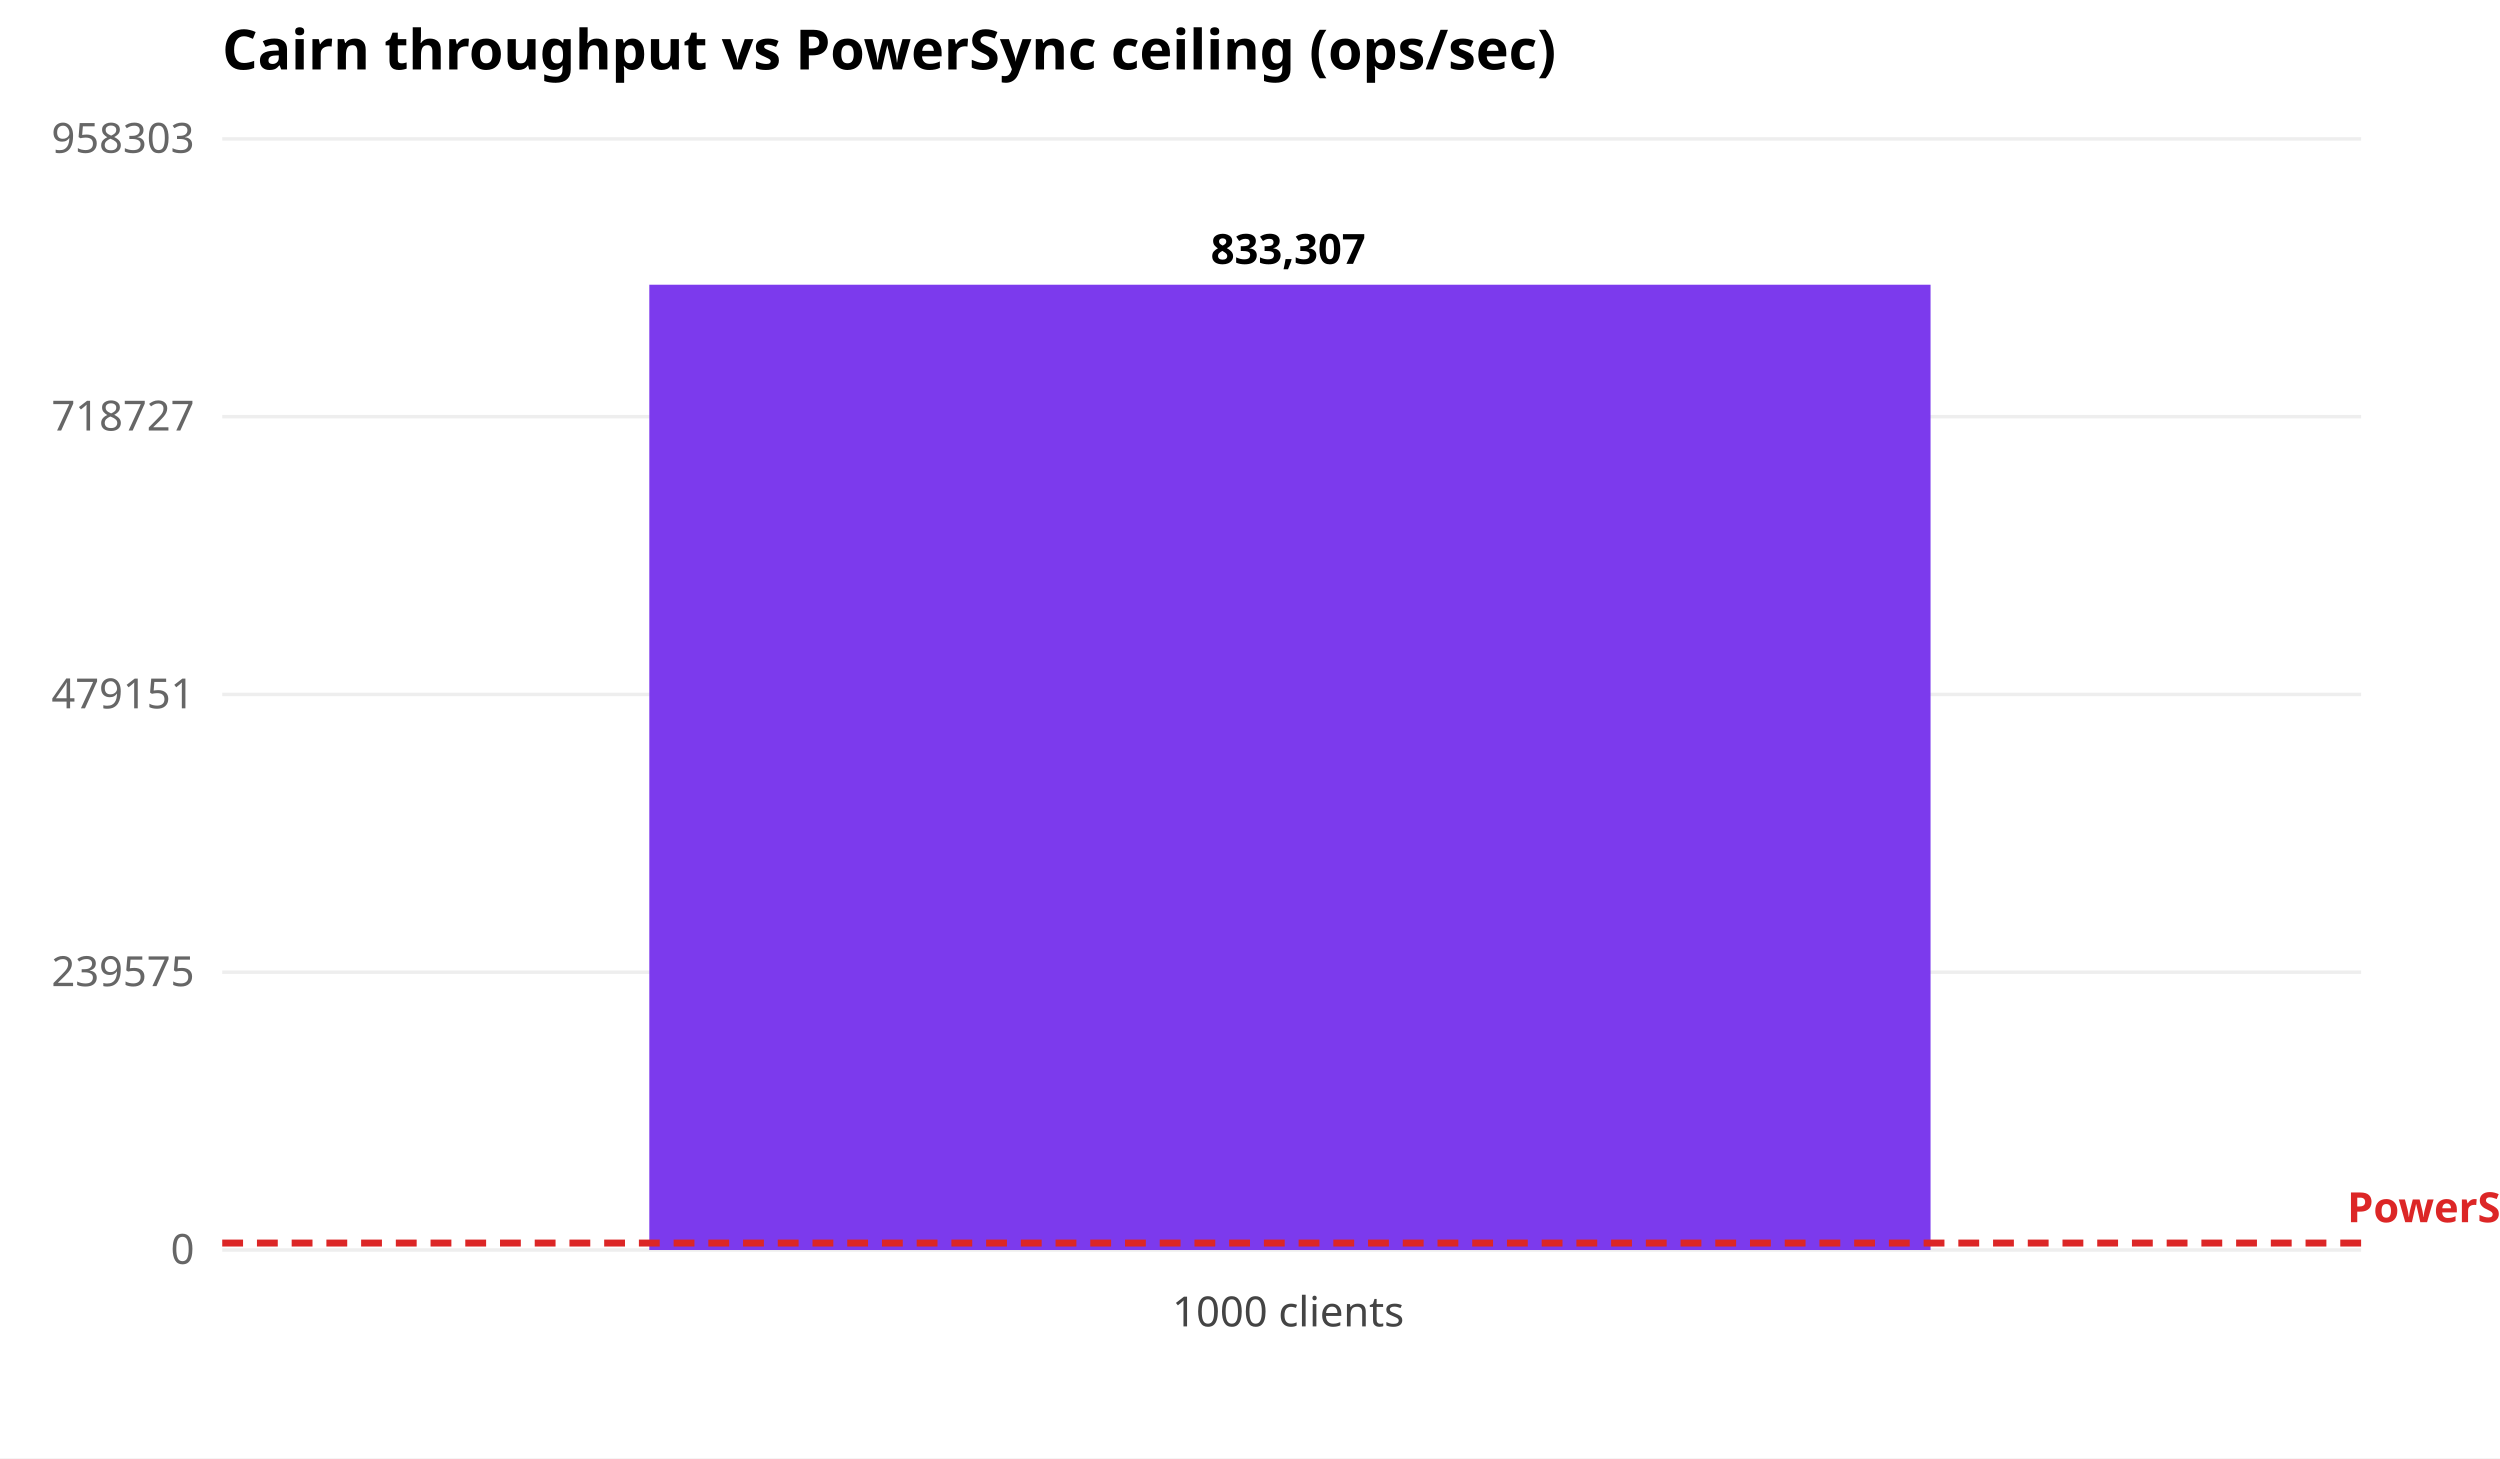
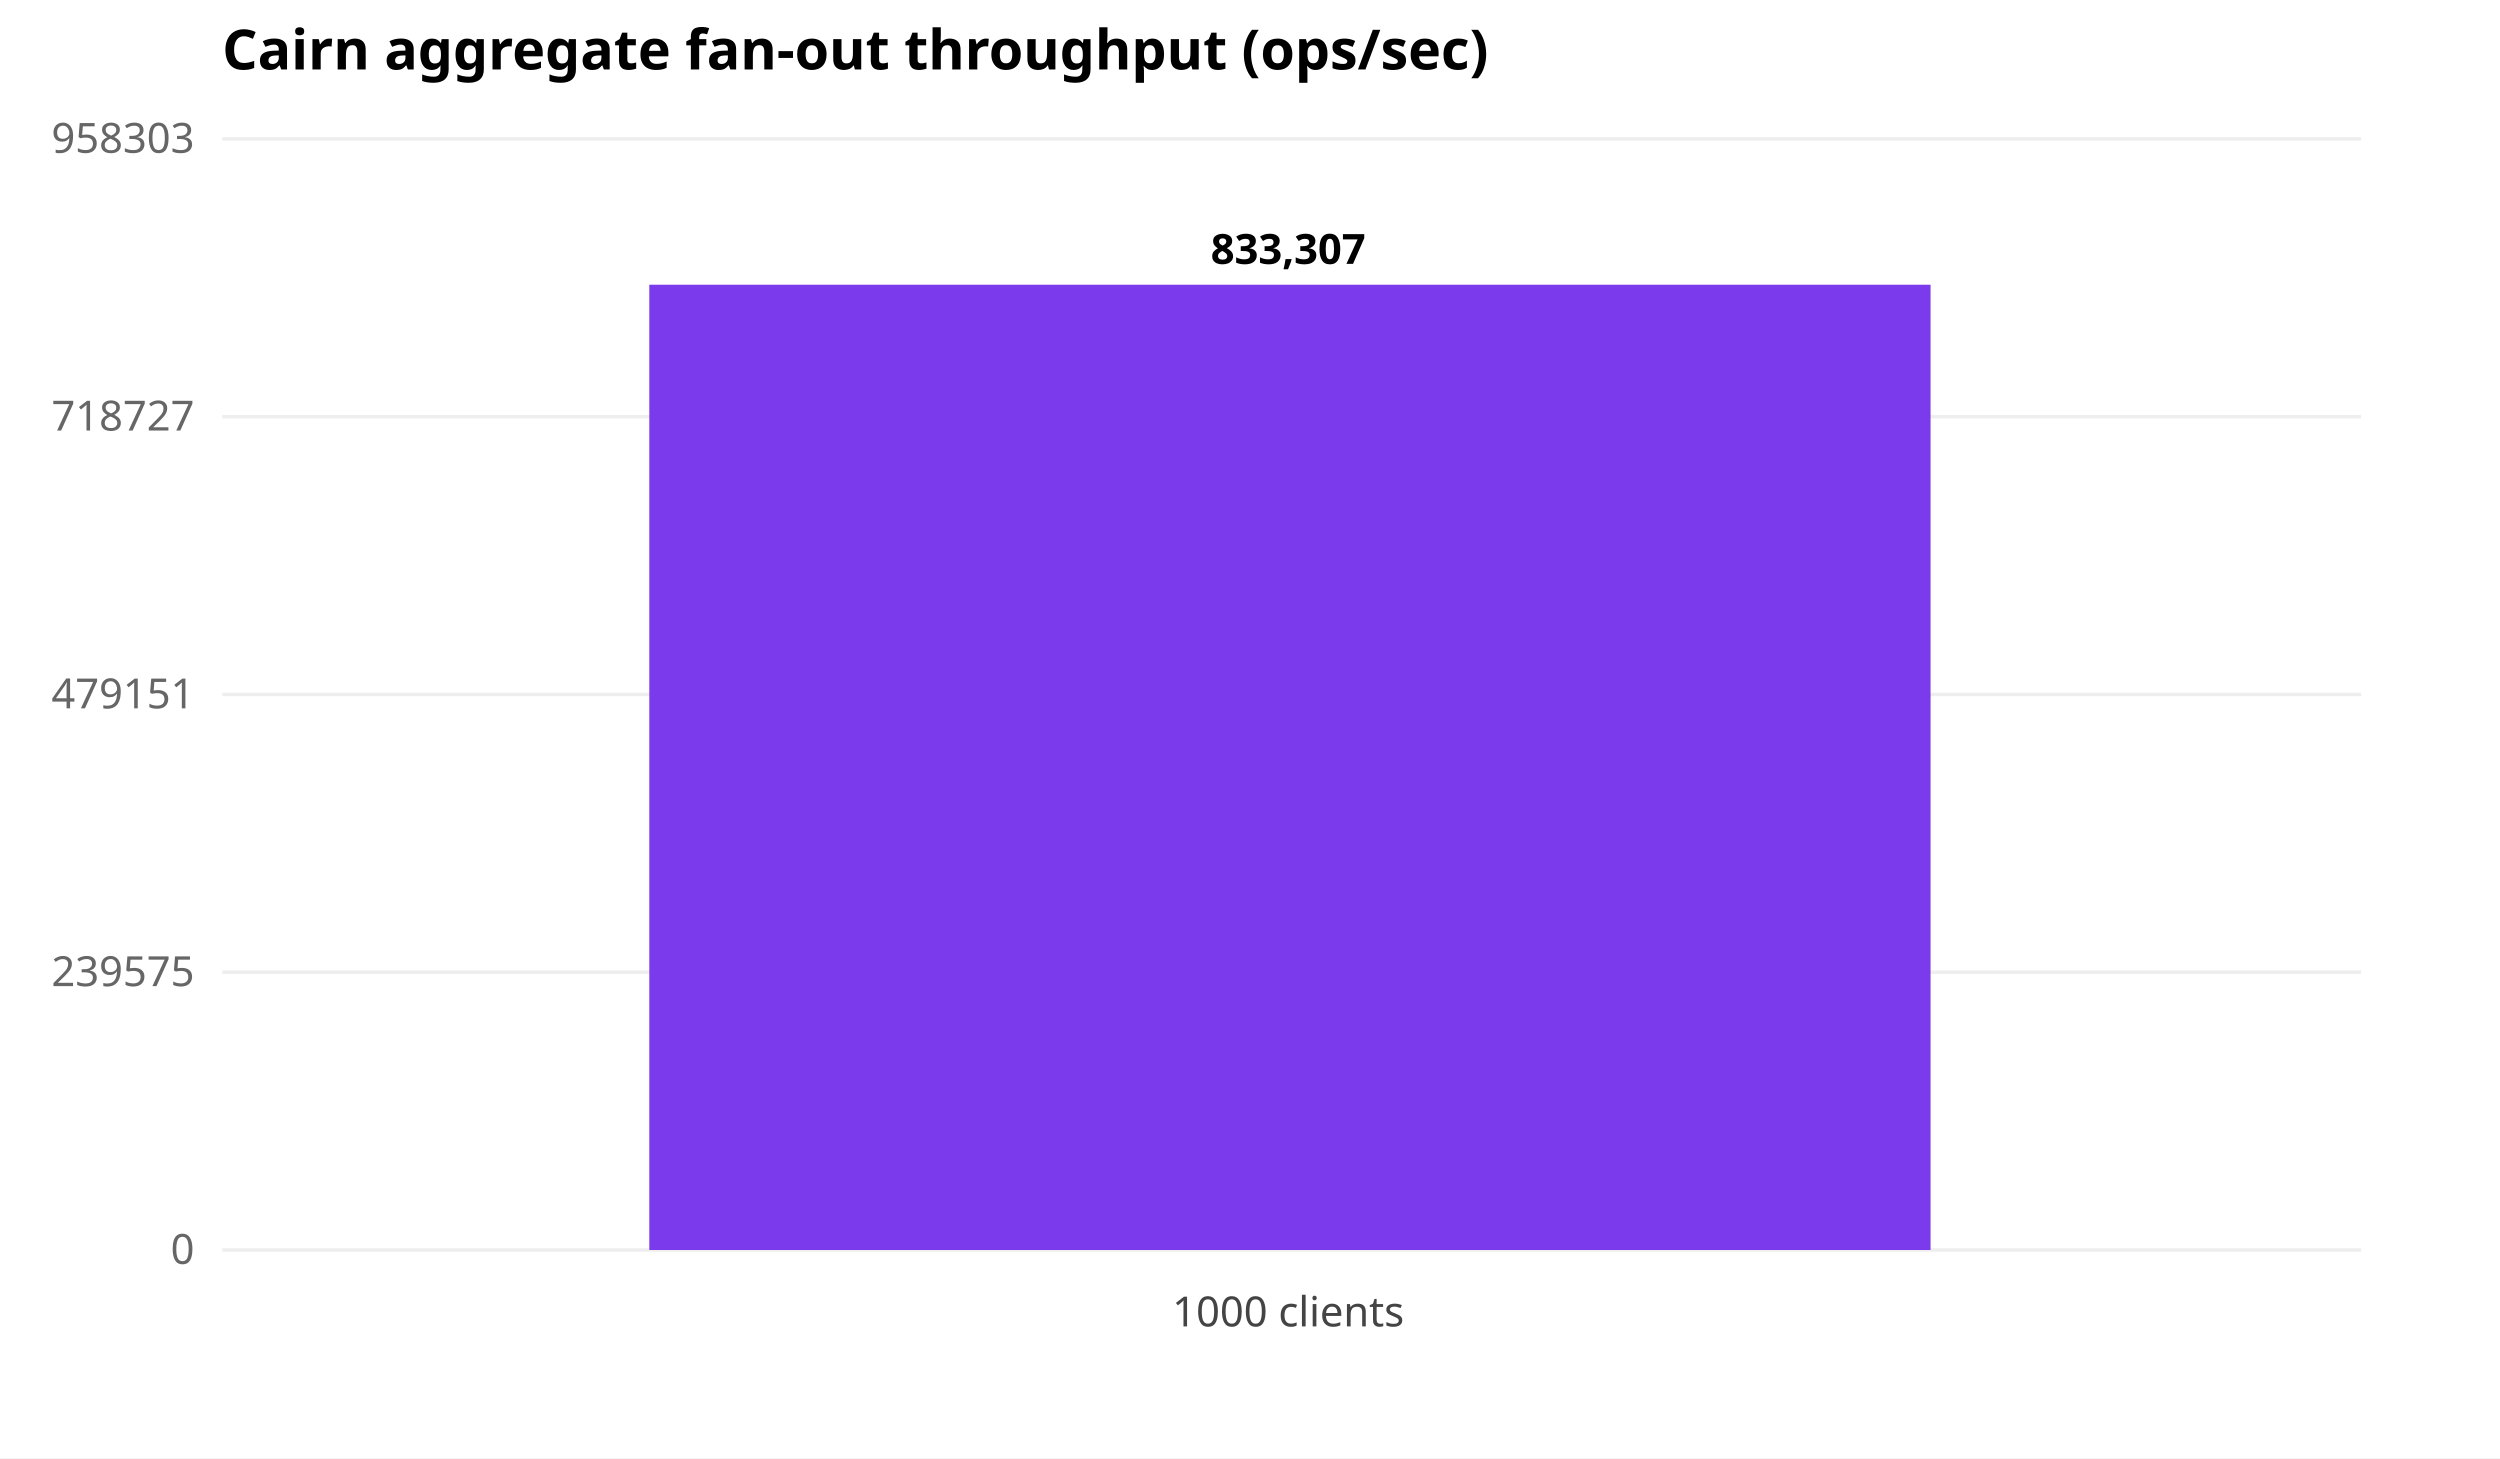
<svg xmlns="http://www.w3.org/2000/svg" width="720" height="420" font-family="sans-serif" font-size="12">
  <rect width="100%" height="100%" fill="white" />
-   <text x="64" y="20" font-size="16" font-weight="bold">Cairn throughput vs PowerSync ceiling (ops/sec)</text>
+   <text x="64" y="20" font-size="16" font-weight="bold">Cairn aggregate fan-out throughput (ops/sec)</text>
  <line x1="64" y1="360" x2="680" y2="360" stroke="#eee" />
  <text x="56" y="364" text-anchor="end" fill="#666">0</text>
  <line x1="64" y1="280" x2="680" y2="280" stroke="#eee" />
  <text x="56" y="284" text-anchor="end" fill="#666">239575</text>
  <line x1="64" y1="200" x2="680" y2="200" stroke="#eee" />
  <text x="56" y="204" text-anchor="end" fill="#666">479151</text>
  <line x1="64" y1="120" x2="680" y2="120" stroke="#eee" />
  <text x="56" y="124" text-anchor="end" fill="#666">718727</text>
  <line x1="64" y1="40" x2="680" y2="40" stroke="#eee" />
  <text x="56" y="44" text-anchor="end" fill="#666">958303</text>
  <rect x="187" y="82" width="369" height="278" fill="#7c3aed" />
  <text x="371" y="76" text-anchor="middle" font-weight="bold">833,307</text>
  <text x="371" y="382" text-anchor="middle" fill="#444">1000 clients</text>
-   <line x1="64" y1="358" x2="680" y2="358" stroke="#dc2626" stroke-width="2" stroke-dasharray="6,4" />
-   <text x="676" y="352" fill="#dc2626" font-weight="bold">PowerSync ceiling ~4000 ops/sec</text>
</svg>
